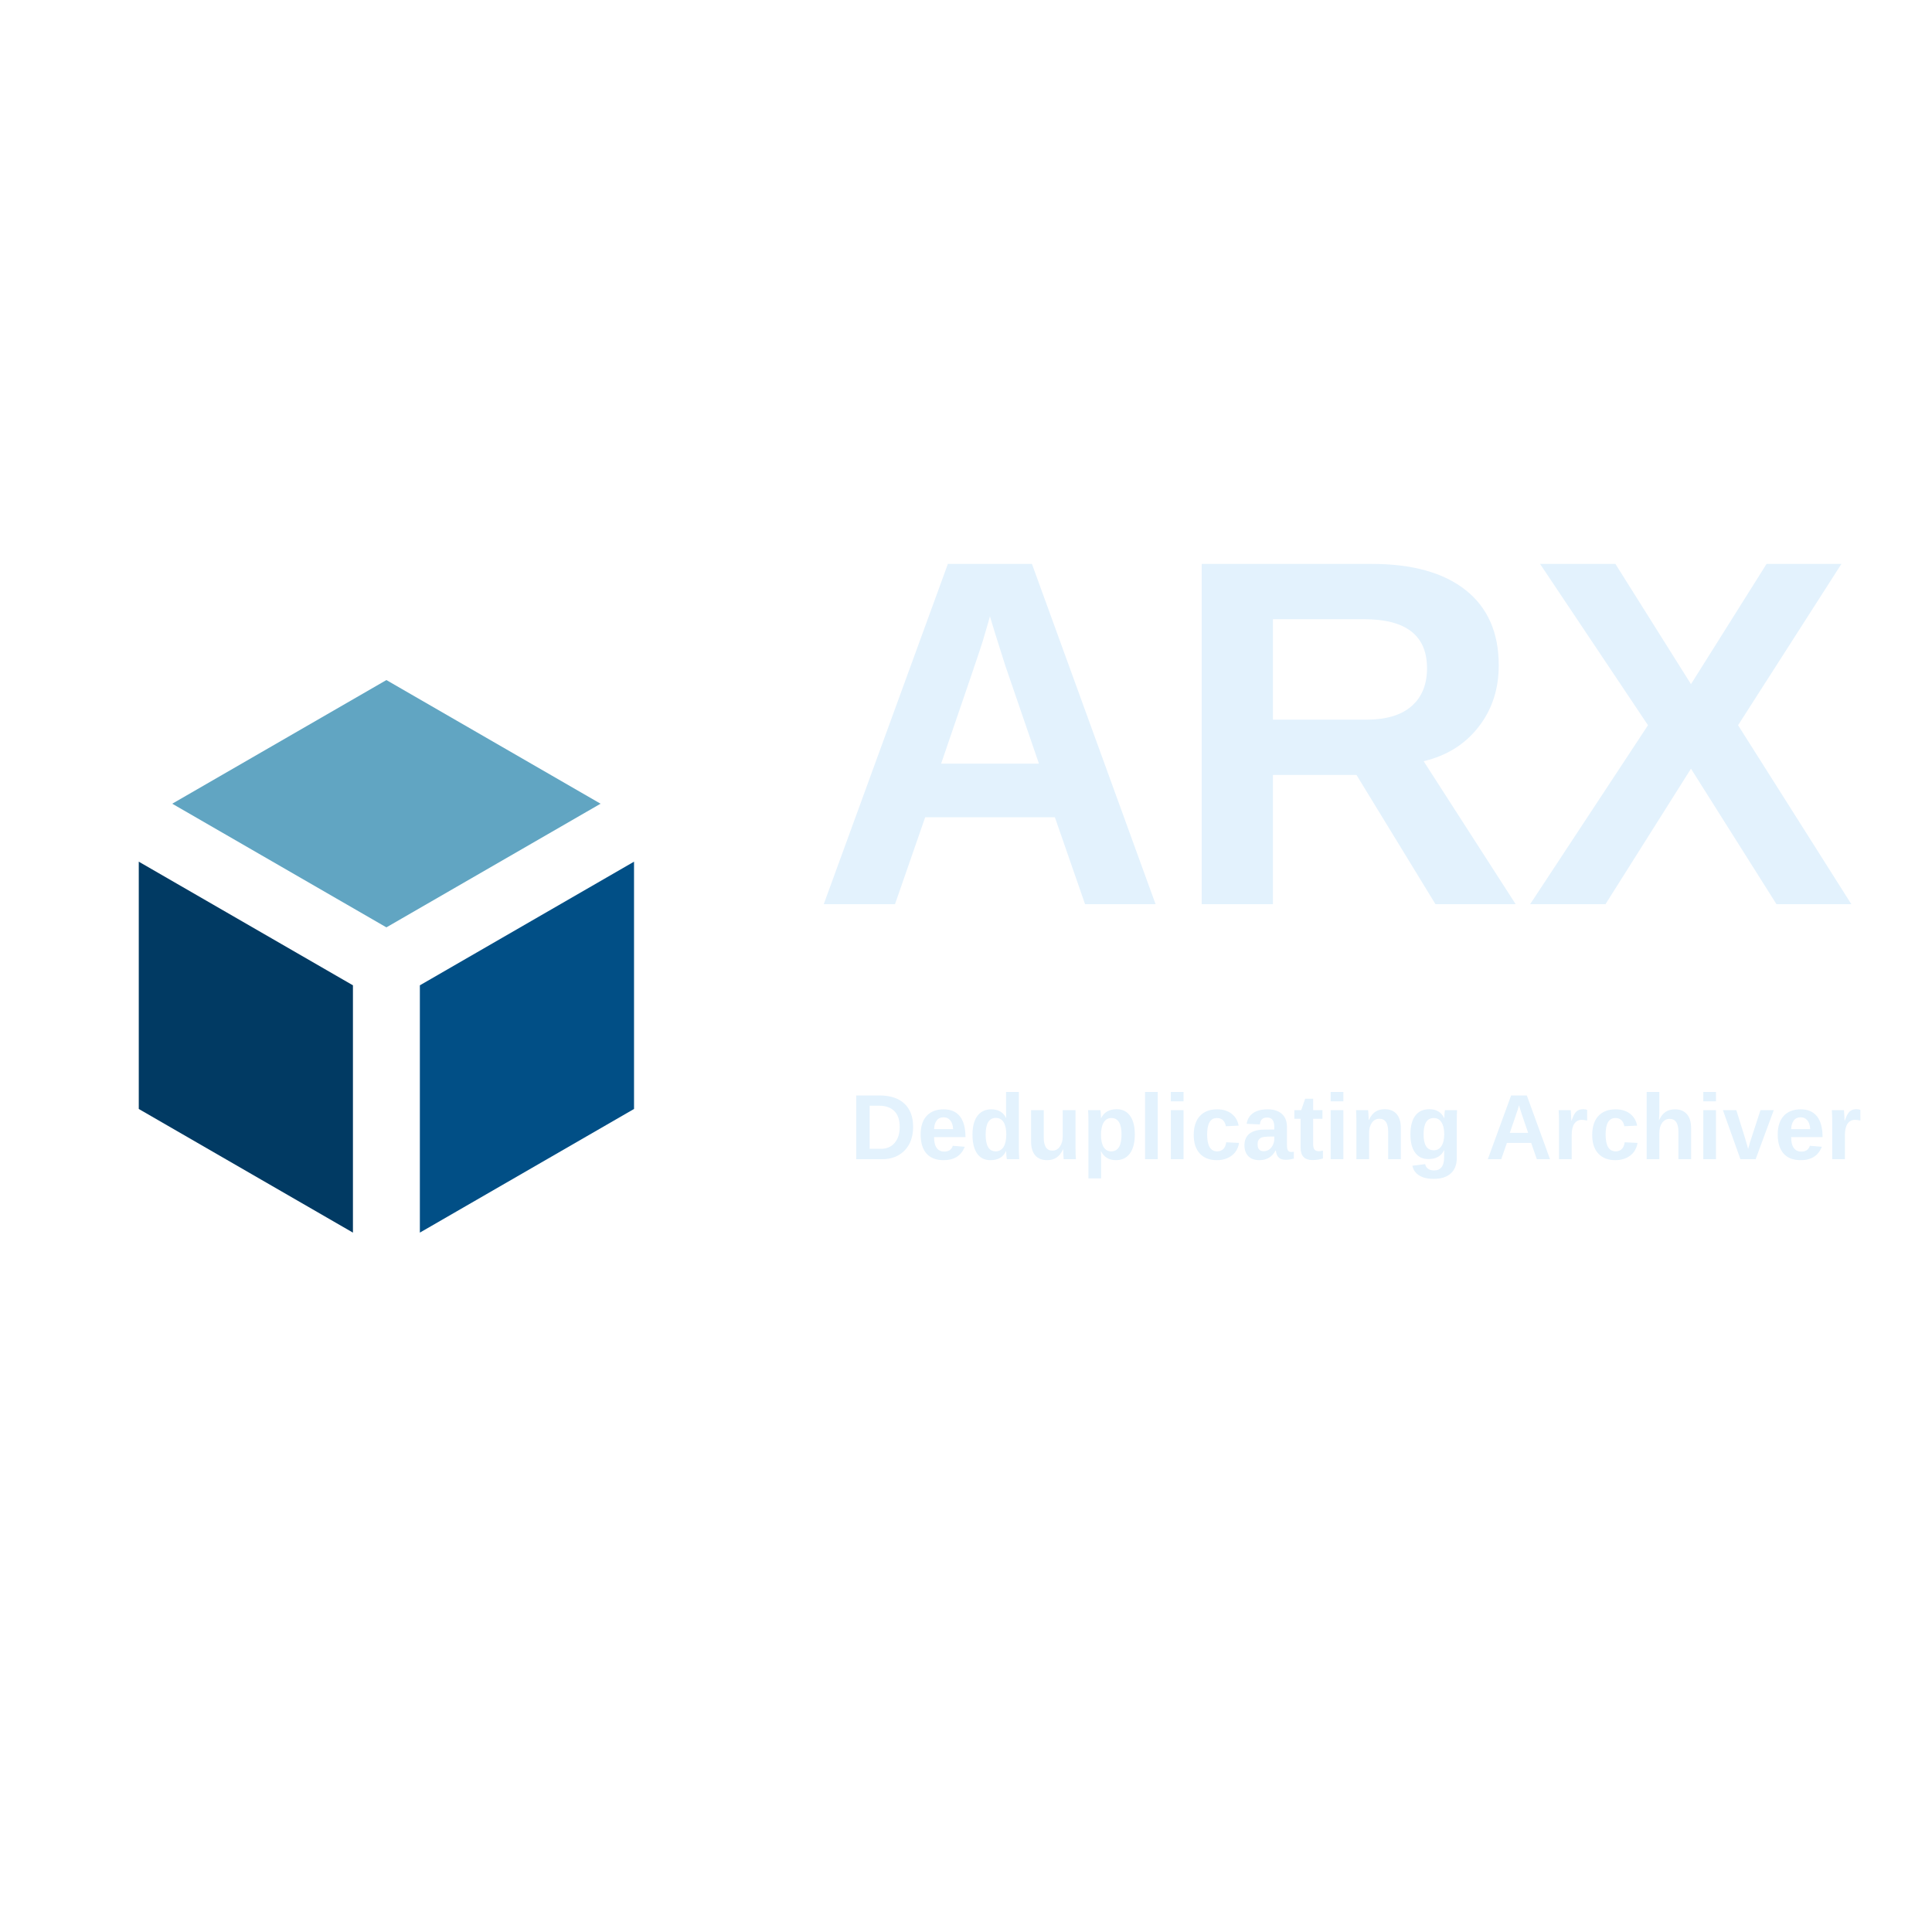
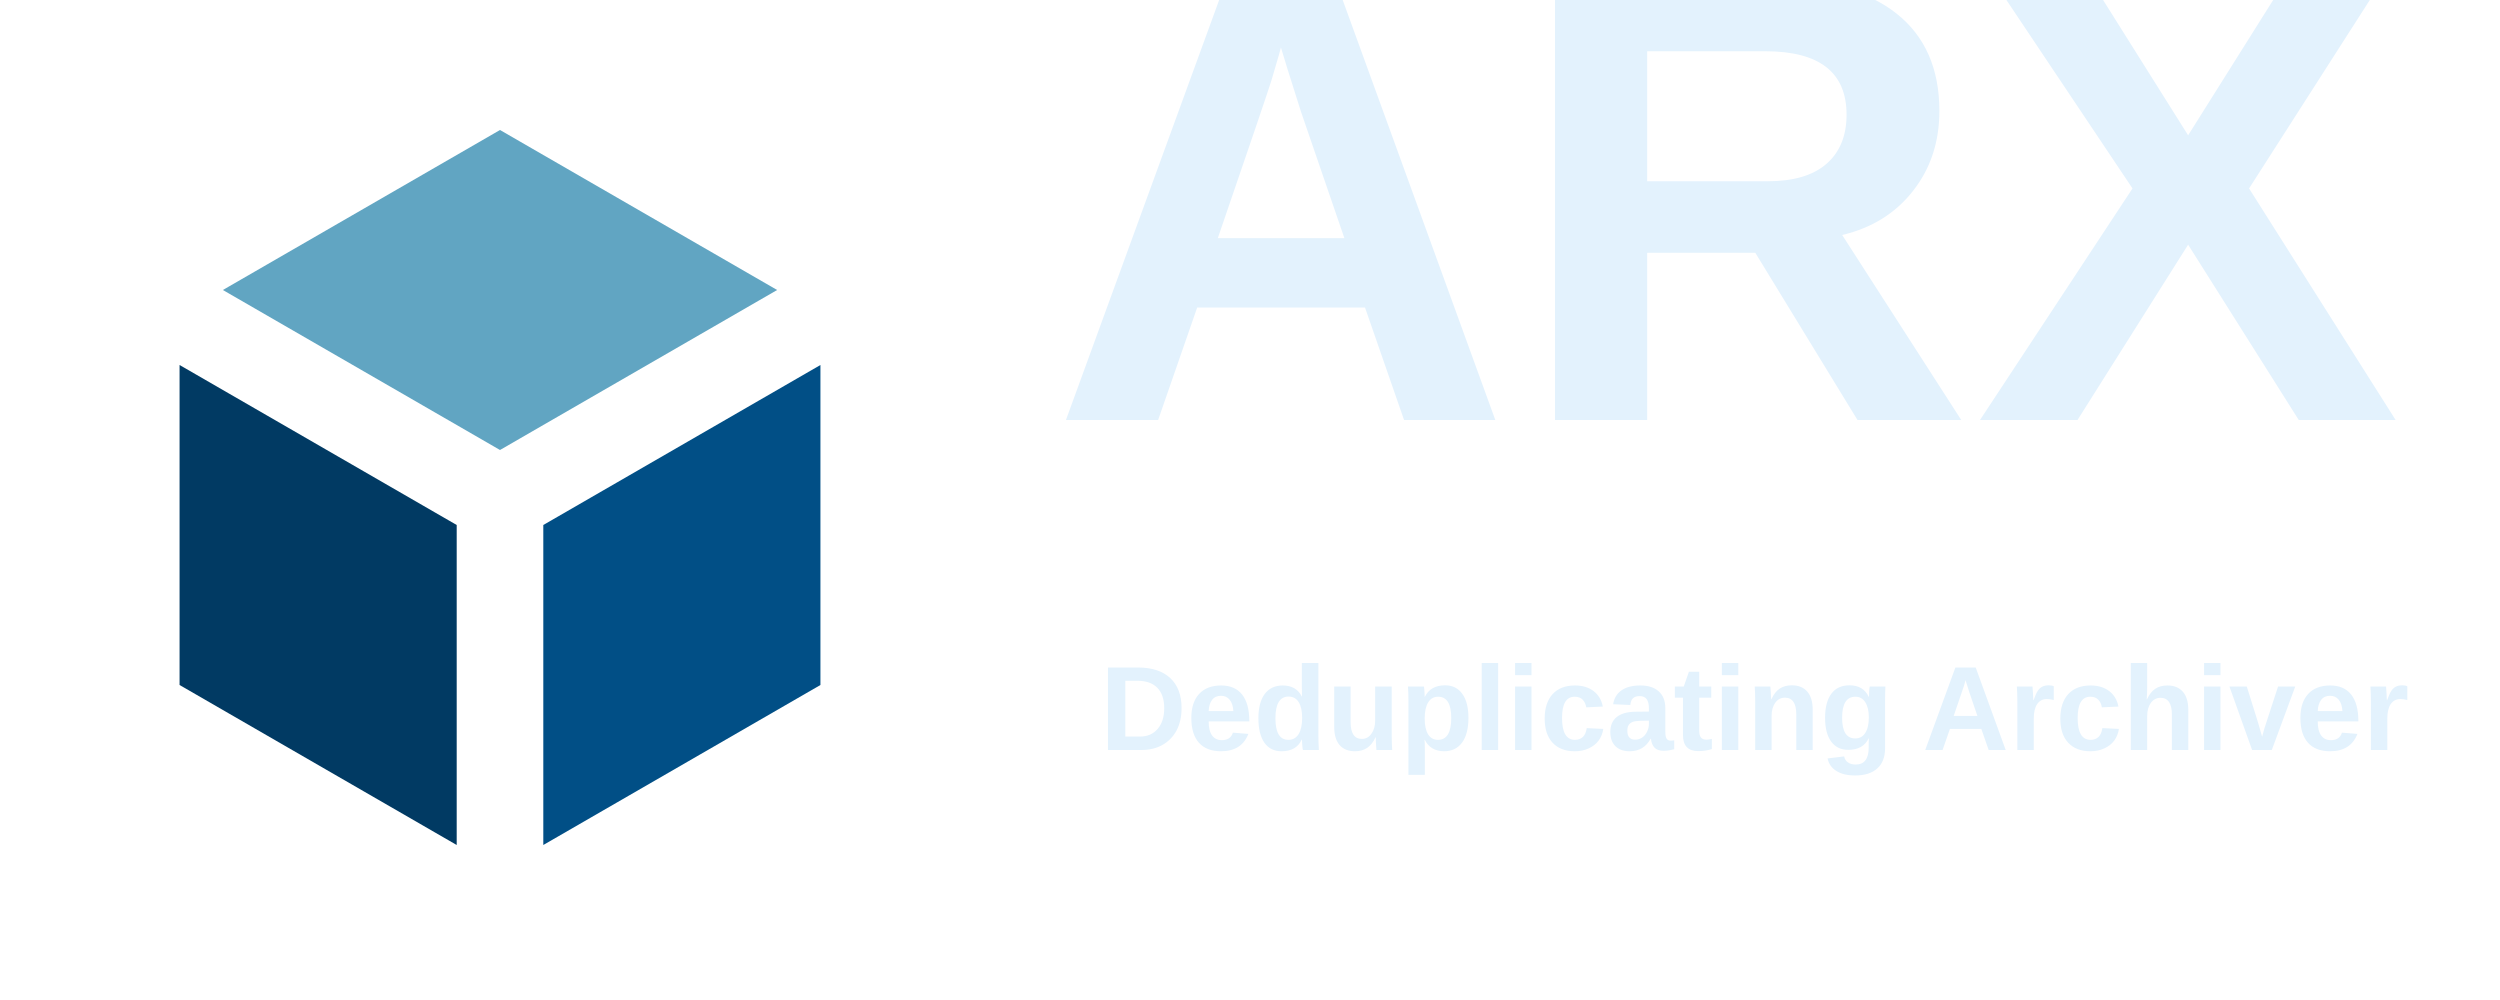
- <svg xmlns="http://www.w3.org/2000/svg" version="1.1" id="canvas" width="2000" height="2000" viewBox="0 0 250 100">
+ <svg xmlns="http://www.w3.org/2000/svg" version="1.1" id="canvas" width="2500" height="1000" viewBox="0 0 250 100">
  <path d="M 9.297 29,A 5 5 0 0 1 11.462 25.25,L 47.835 4.25,A 5 5 0 0 1 52.165 4.25,L 88.538 25.25,A 5 5 0 0 1 90.703 29,L 90.703 71,A 5 5 0 0 1 88.538 74.75,L 52.165 95.75,A 5 5 0 0 1 47.835 95.75,L 11.462 74.75,A 5 5 0 0 1 9.297 71 Z" fill="#e3f2fd" />
  <path d="M 11.462 30.25,A 5 5 0 0 1 13.627 26.5,L 47.835 6.75,A 5 5 0 0 1 52.165 6.75,L 86.373 26.5,A 5 5 0 0 1 88.538 30.25,L 88.538 69.75,A 5 5 0 0 1 86.373 73.5,L 52.165 93.25,A 5 5 0 0 1 47.835 93.25,L 13.627 73.5,A 5 5 0 0 1 11.462 69.75 Z" fill="none" stroke="#003559" stroke-width="2" />
  <path d="M 50 45 L 22.287 29 L 50 13 L 77.713 29 Z" fill="#61a5c2" />
  <path d="M 54.33 52.5 L 82.043 36.5 L 82.043 68.5 L 54.33 84.5 Z" fill="#014f86" />
  <path d="M 45.67 52.5 L 45.67 84.5 L 17.957 68.5 L 17.957 36.5 Z" fill="#013a63" />
  <text x="105" y="42" font-family="Arial" font-weight="bold" font-size="64" fill="#e3f2fd" text-anchor="start" alignment-baseline="middle">ARX</text>
  <text x="110" y="75" font-family="Arial" font-weight="bold" font-size="12" fill="#e3f2fd" text-anchor="start" alignment-baseline="middle">Deduplicating Archiver</text>
</svg>
